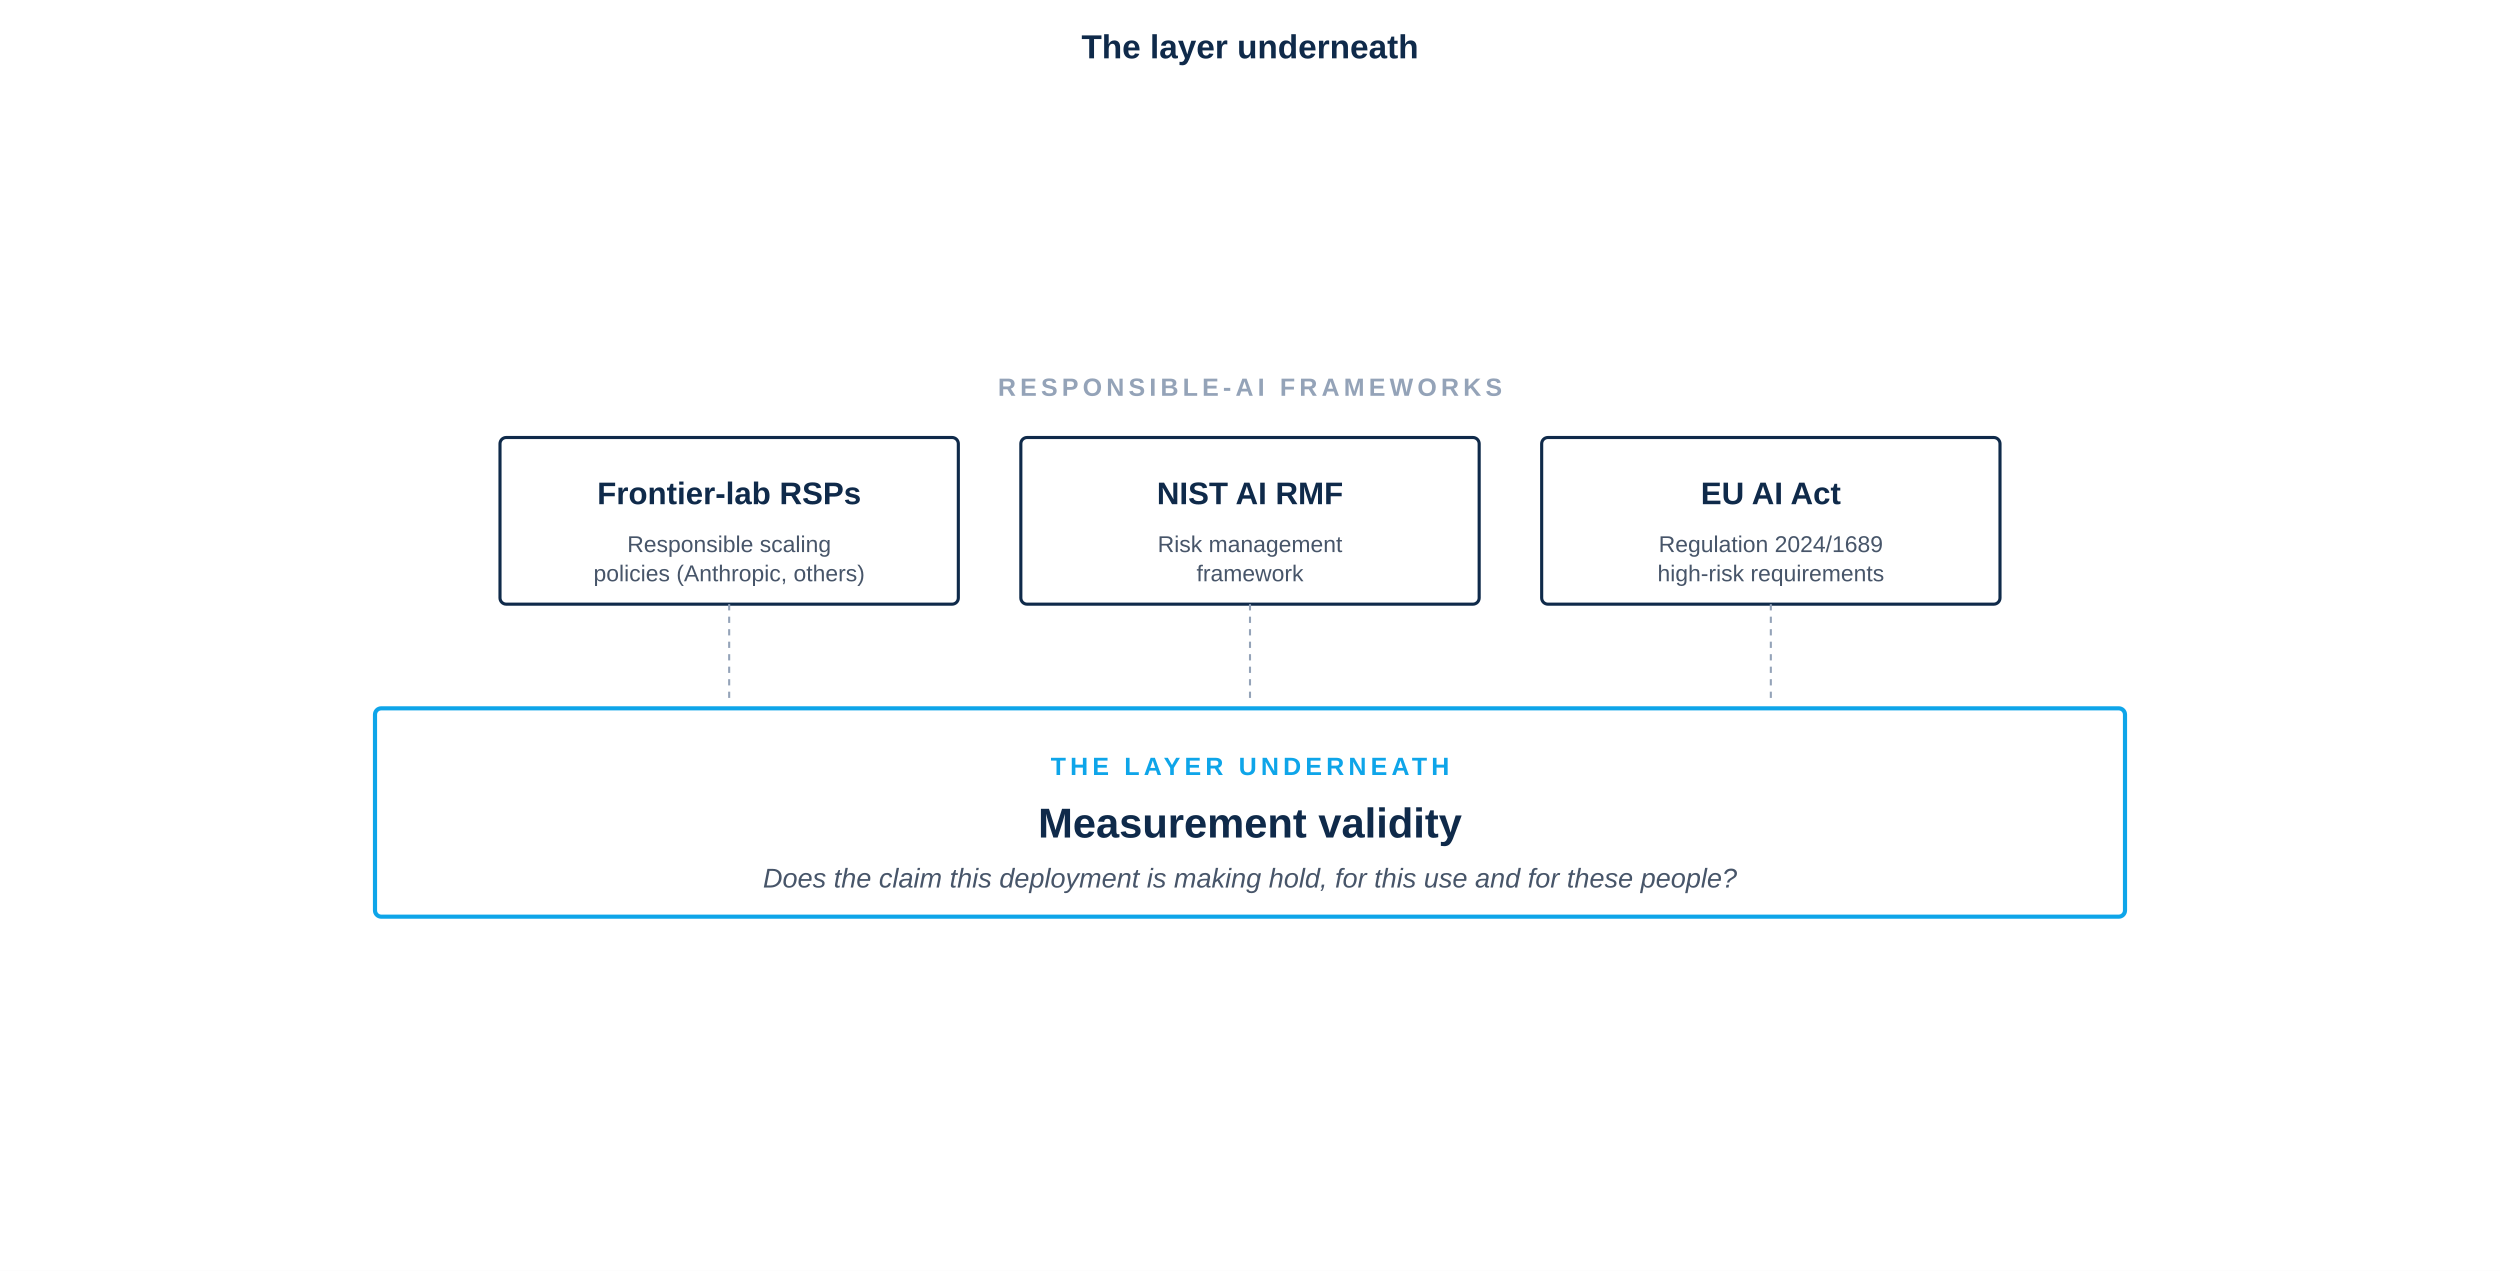
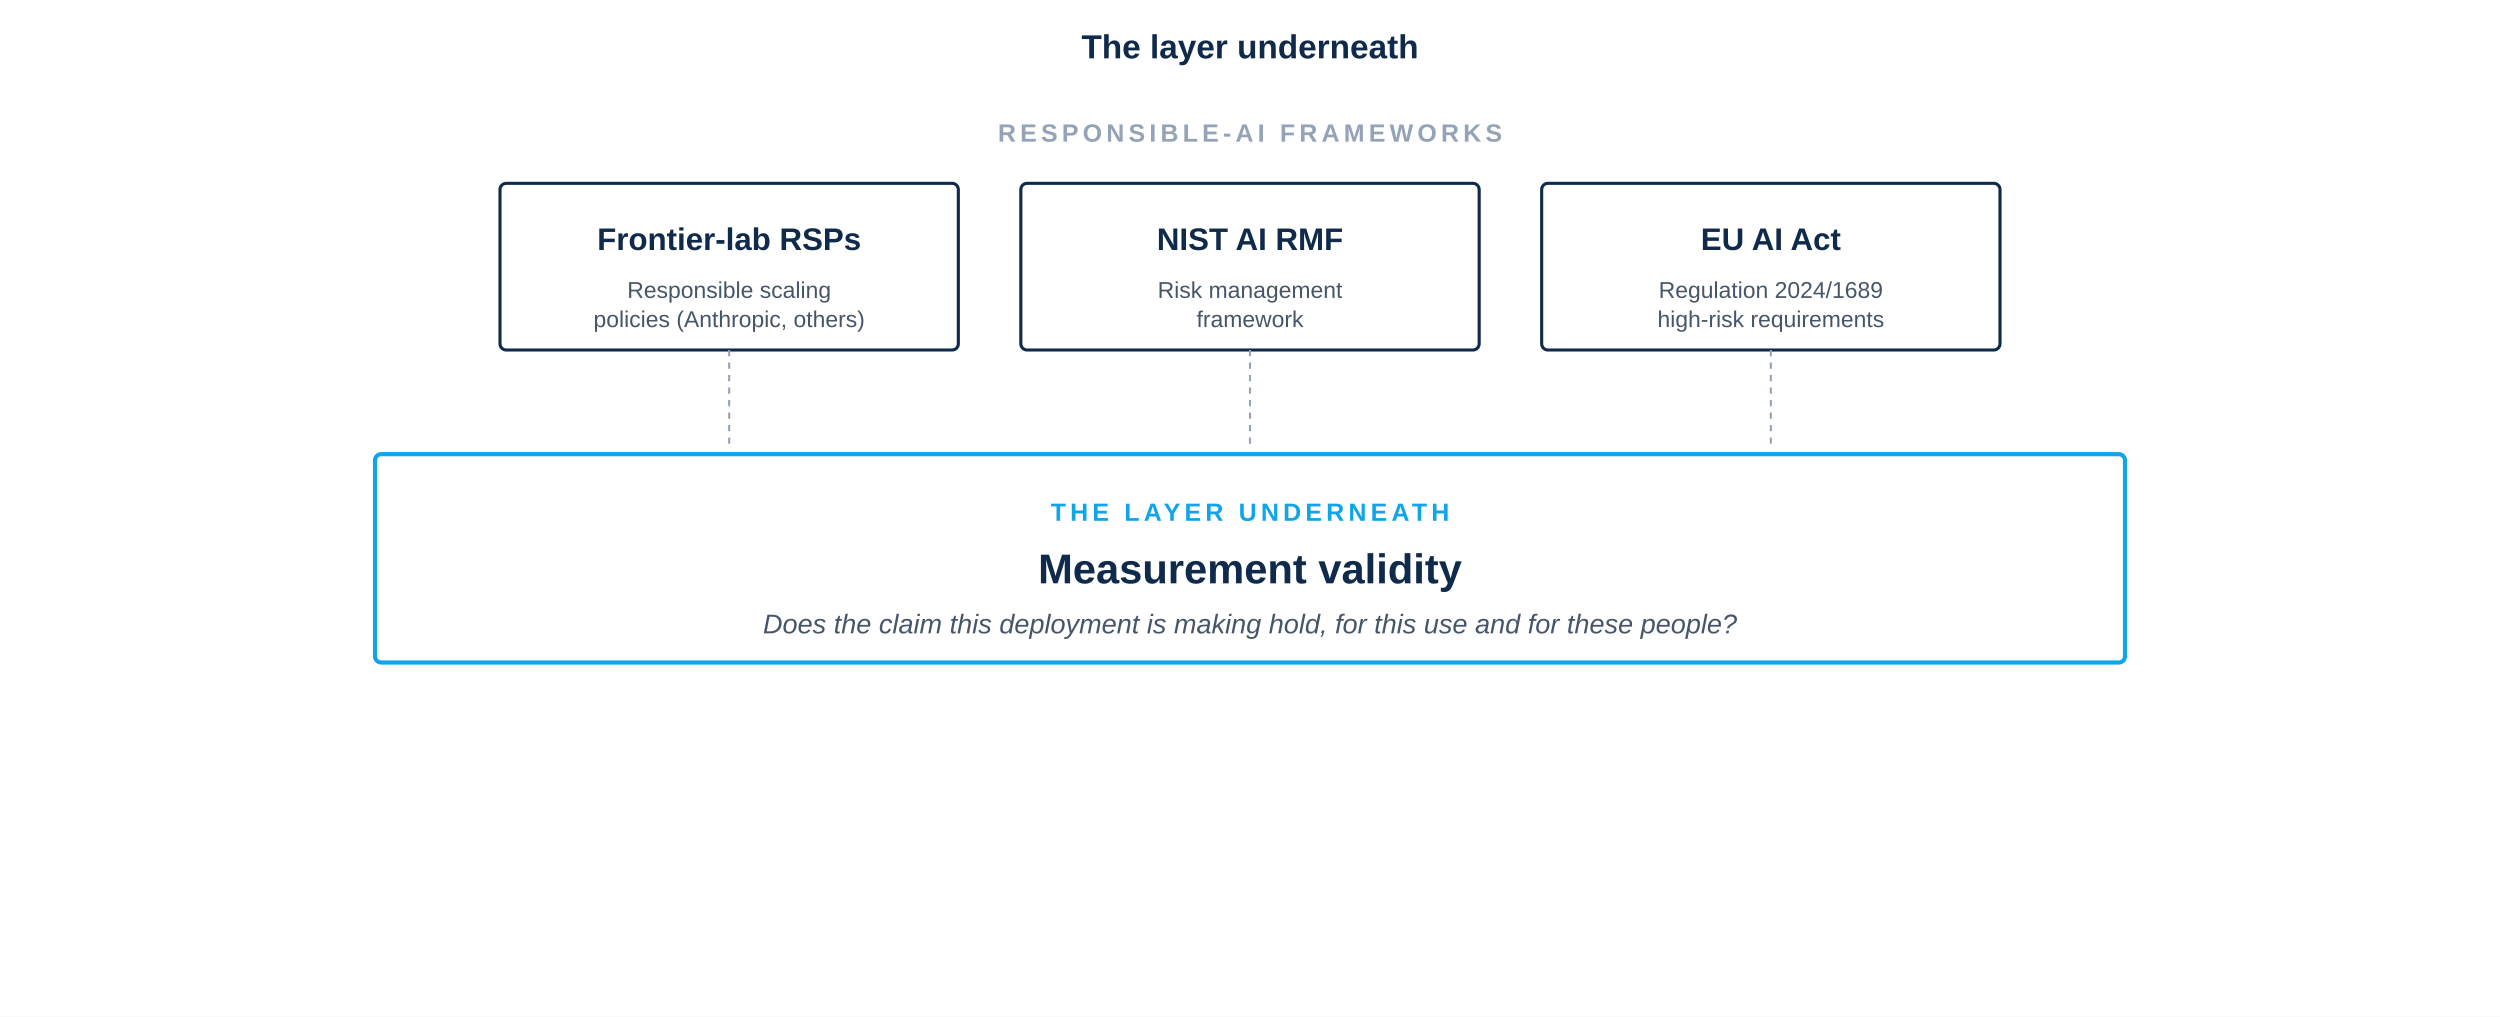
- <svg xmlns="http://www.w3.org/2000/svg" viewBox="0 -110 1200 610" role="img">
-   <rect x="0" y="-110" width="1200" height="610" fill="#FFFFFF" />
+ <svg xmlns="http://www.w3.org/2000/svg" viewBox="0 -110 1200 488" role="img">
+   <rect x="0" y="-110" width="1200" height="488" fill="#FFFFFF" />
  <text x="600" y="-82" font-family="-apple-system, BlinkMacSystemFont, 'Helvetica Neue', Arial, sans-serif" font-size="16" font-weight="700" fill="#0F2A4A" text-anchor="middle">The layer underneath</text>
-   <text x="600" y="80" font-family="-apple-system, BlinkMacSystemFont, 'Helvetica Neue', Arial, sans-serif" font-size="12" font-weight="600" letter-spacing="2" fill="#94A3B8" text-anchor="middle">RESPONSIBLE-AI FRAMEWORKS</text>
-   <rect x="240" y="100" width="220" height="80" fill="none" stroke="#0F2A4A" stroke-width="1.5" rx="3" />
-   <text x="350" y="132" font-family="-apple-system, BlinkMacSystemFont, 'Helvetica Neue', Arial, sans-serif" font-size="15" font-weight="600" fill="#0F2A4A" text-anchor="middle">Frontier-lab RSPs</text>
-   <text x="350" y="155" font-family="-apple-system, BlinkMacSystemFont, 'Helvetica Neue', Arial, sans-serif" font-size="11" fill="#475569" text-anchor="middle">Responsible scaling</text>
-   <text x="350" y="169" font-family="-apple-system, BlinkMacSystemFont, 'Helvetica Neue', Arial, sans-serif" font-size="11" fill="#475569" text-anchor="middle">policies (Anthropic, others)</text>
-   <rect x="490" y="100" width="220" height="80" fill="none" stroke="#0F2A4A" stroke-width="1.5" rx="3" />
-   <text x="600" y="132" font-family="-apple-system, BlinkMacSystemFont, 'Helvetica Neue', Arial, sans-serif" font-size="15" font-weight="600" fill="#0F2A4A" text-anchor="middle">NIST AI RMF</text>
-   <text x="600" y="155" font-family="-apple-system, BlinkMacSystemFont, 'Helvetica Neue', Arial, sans-serif" font-size="11" fill="#475569" text-anchor="middle">Risk management</text>
-   <text x="600" y="169" font-family="-apple-system, BlinkMacSystemFont, 'Helvetica Neue', Arial, sans-serif" font-size="11" fill="#475569" text-anchor="middle">framework</text>
-   <rect x="740" y="100" width="220" height="80" fill="none" stroke="#0F2A4A" stroke-width="1.5" rx="3" />
-   <text x="850" y="132" font-family="-apple-system, BlinkMacSystemFont, 'Helvetica Neue', Arial, sans-serif" font-size="15" font-weight="600" fill="#0F2A4A" text-anchor="middle">EU AI Act</text>
-   <text x="850" y="155" font-family="-apple-system, BlinkMacSystemFont, 'Helvetica Neue', Arial, sans-serif" font-size="11" fill="#475569" text-anchor="middle">Regulation 2024/1689</text>
-   <text x="850" y="169" font-family="-apple-system, BlinkMacSystemFont, 'Helvetica Neue', Arial, sans-serif" font-size="11" fill="#475569" text-anchor="middle">high-risk requirements</text>
-   <line x1="350" y1="180" x2="350" y2="228" stroke="#94A3B8" stroke-width="1" stroke-dasharray="3 3" />
-   <line x1="600" y1="180" x2="600" y2="228" stroke="#94A3B8" stroke-width="1" stroke-dasharray="3 3" />
-   <line x1="850" y1="180" x2="850" y2="228" stroke="#94A3B8" stroke-width="1" stroke-dasharray="3 3" />
-   <rect x="180" y="230" width="840" height="100" fill="none" stroke="#0EA5E9" stroke-width="2" rx="3" />
-   <text x="600" y="262" font-family="-apple-system, BlinkMacSystemFont, 'Helvetica Neue', Arial, sans-serif" font-size="12" font-weight="600" letter-spacing="2" fill="#0EA5E9" text-anchor="middle">THE LAYER UNDERNEATH</text>
-   <text x="600" y="292" font-family="-apple-system, BlinkMacSystemFont, 'Helvetica Neue', Arial, sans-serif" font-size="20" font-weight="600" fill="#0F2A4A" text-anchor="middle">Measurement validity</text>
-   <text x="600" y="316" font-family="-apple-system, BlinkMacSystemFont, 'Helvetica Neue', Arial, sans-serif" font-size="13" font-style="italic" fill="#475569" text-anchor="middle">Does the claim this deployment is making hold, for this use and for these people?</text>
+   <g transform="translate(0, -122)">
+     <text x="600" y="80" font-family="-apple-system, BlinkMacSystemFont, 'Helvetica Neue', Arial, sans-serif" font-size="12" font-weight="600" letter-spacing="2" fill="#94A3B8" text-anchor="middle">RESPONSIBLE-AI FRAMEWORKS</text>
+     <rect x="240" y="100" width="220" height="80" fill="none" stroke="#0F2A4A" stroke-width="1.5" rx="3" />
+     <text x="350" y="132" font-family="-apple-system, BlinkMacSystemFont, 'Helvetica Neue', Arial, sans-serif" font-size="15" font-weight="600" fill="#0F2A4A" text-anchor="middle">Frontier-lab RSPs</text>
+     <text x="350" y="155" font-family="-apple-system, BlinkMacSystemFont, 'Helvetica Neue', Arial, sans-serif" font-size="11" fill="#475569" text-anchor="middle">Responsible scaling</text>
+     <text x="350" y="169" font-family="-apple-system, BlinkMacSystemFont, 'Helvetica Neue', Arial, sans-serif" font-size="11" fill="#475569" text-anchor="middle">policies (Anthropic, others)</text>
+     <rect x="490" y="100" width="220" height="80" fill="none" stroke="#0F2A4A" stroke-width="1.5" rx="3" />
+     <text x="600" y="132" font-family="-apple-system, BlinkMacSystemFont, 'Helvetica Neue', Arial, sans-serif" font-size="15" font-weight="600" fill="#0F2A4A" text-anchor="middle">NIST AI RMF</text>
+     <text x="600" y="155" font-family="-apple-system, BlinkMacSystemFont, 'Helvetica Neue', Arial, sans-serif" font-size="11" fill="#475569" text-anchor="middle">Risk management</text>
+     <text x="600" y="169" font-family="-apple-system, BlinkMacSystemFont, 'Helvetica Neue', Arial, sans-serif" font-size="11" fill="#475569" text-anchor="middle">framework</text>
+     <rect x="740" y="100" width="220" height="80" fill="none" stroke="#0F2A4A" stroke-width="1.5" rx="3" />
+     <text x="850" y="132" font-family="-apple-system, BlinkMacSystemFont, 'Helvetica Neue', Arial, sans-serif" font-size="15" font-weight="600" fill="#0F2A4A" text-anchor="middle">EU AI Act</text>
+     <text x="850" y="155" font-family="-apple-system, BlinkMacSystemFont, 'Helvetica Neue', Arial, sans-serif" font-size="11" fill="#475569" text-anchor="middle">Regulation 2024/1689</text>
+     <text x="850" y="169" font-family="-apple-system, BlinkMacSystemFont, 'Helvetica Neue', Arial, sans-serif" font-size="11" fill="#475569" text-anchor="middle">high-risk requirements</text>
+     <line x1="350" y1="180" x2="350" y2="228" stroke="#94A3B8" stroke-width="1" stroke-dasharray="3 3" />
+     <line x1="600" y1="180" x2="600" y2="228" stroke="#94A3B8" stroke-width="1" stroke-dasharray="3 3" />
+     <line x1="850" y1="180" x2="850" y2="228" stroke="#94A3B8" stroke-width="1" stroke-dasharray="3 3" />
+     <rect x="180" y="230" width="840" height="100" fill="none" stroke="#0EA5E9" stroke-width="2" rx="3" />
+     <text x="600" y="262" font-family="-apple-system, BlinkMacSystemFont, 'Helvetica Neue', Arial, sans-serif" font-size="12" font-weight="600" letter-spacing="2" fill="#0EA5E9" text-anchor="middle">THE LAYER UNDERNEATH</text>
+     <text x="600" y="292" font-family="-apple-system, BlinkMacSystemFont, 'Helvetica Neue', Arial, sans-serif" font-size="20" font-weight="600" fill="#0F2A4A" text-anchor="middle">Measurement validity</text>
+     <text x="600" y="316" font-family="-apple-system, BlinkMacSystemFont, 'Helvetica Neue', Arial, sans-serif" font-size="13" font-style="italic" fill="#475569" text-anchor="middle">Does the claim this deployment is making hold, for this use and for these people?</text>
+   </g>
</svg>
